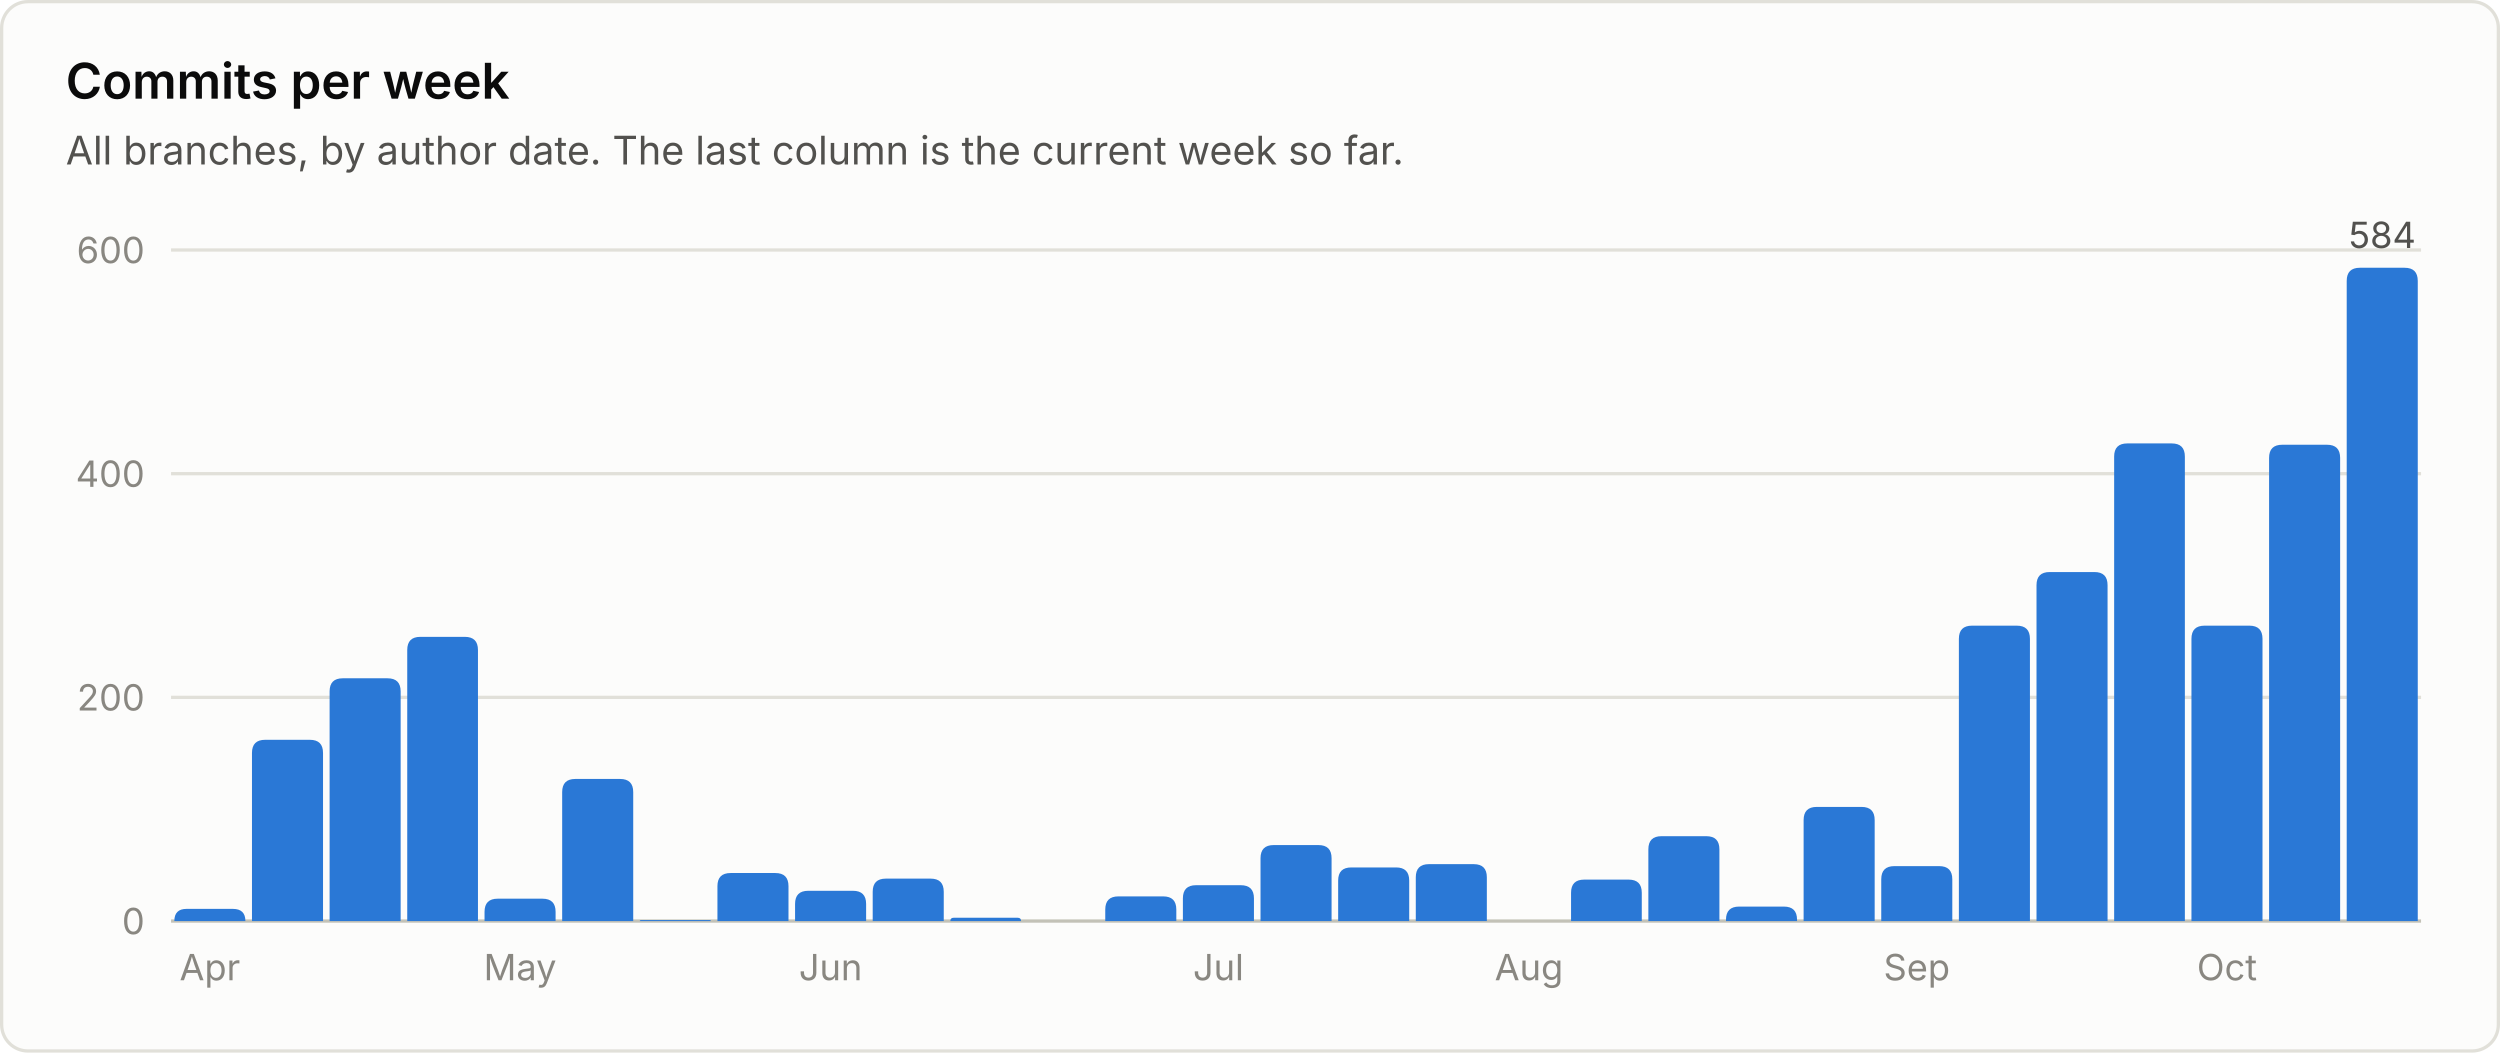
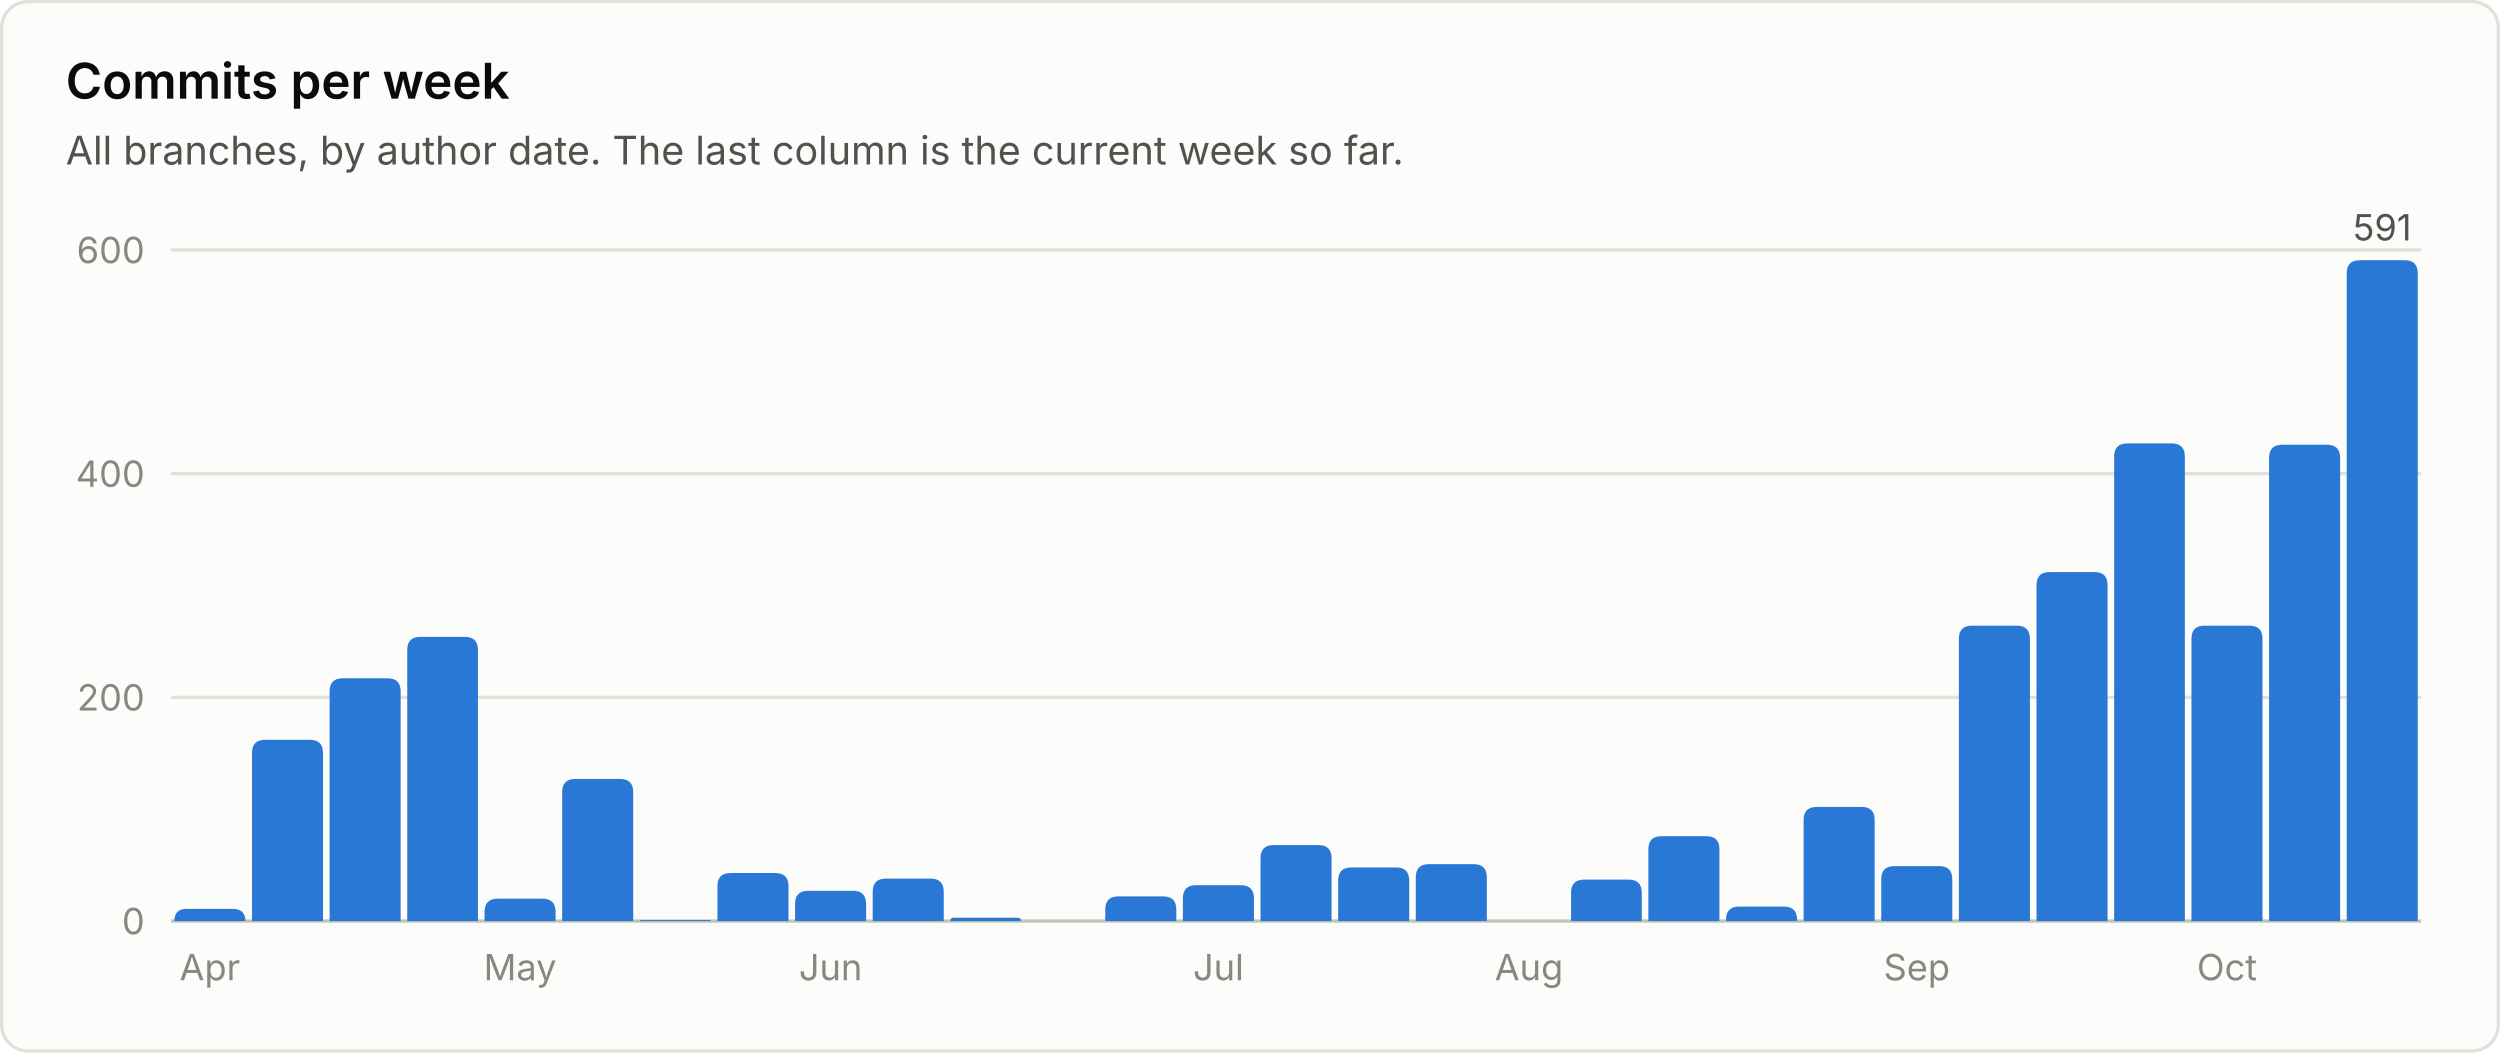
<svg xmlns="http://www.w3.org/2000/svg" viewBox="0 0 760 320" width="760" height="320" role="img" font-family="system-ui, -apple-system, 'Segoe UI', sans-serif">
  <rect x="0.5" y="0.5" width="759" height="319" rx="8" fill="#fcfcfb" stroke="#e1e0d9" />
  <text x="20.0" y="30.0" fill="#0b0b0b" font-size="15" font-weight="600" text-anchor="start">Commits per week</text>
  <text x="20.0" y="50.0" fill="#52514e" font-size="12" font-weight="400" text-anchor="start">All branches, by author date. The last column is the current week so far.</text>
  <line x1="52" y1="280.0" x2="736" y2="280.0" stroke="#c3c2b7" stroke-width="1" />
  <text x="44.0" y="284.0" fill="#898781" font-size="11" font-weight="400" text-anchor="end">0</text>
  <line x1="52" y1="212.0" x2="736" y2="212.0" stroke="#e1e0d9" stroke-width="1" />
  <text x="44.0" y="216.0" fill="#898781" font-size="11" font-weight="400" text-anchor="end">200</text>
  <line x1="52" y1="144.0" x2="736" y2="144.0" stroke="#e1e0d9" stroke-width="1" />
  <text x="44.0" y="148.0" fill="#898781" font-size="11" font-weight="400" text-anchor="end">400</text>
  <line x1="52" y1="76.0" x2="736" y2="76.0" stroke="#e1e0d9" stroke-width="1" />
  <text x="44.0" y="80.0" fill="#898781" font-size="11" font-weight="400" text-anchor="end">600</text>
  <path d="M53.0 280.0 V280.0 Q53.0 276.3 56.7 276.3 H70.8 Q74.6 276.3 74.6 280.0 V280.0 Z" fill="#2a78d6" />
  <text x="63.8" y="298.0" fill="#898781" font-size="11" font-weight="400" text-anchor="middle">Apr</text>
  <path d="M76.6 280.0 V228.9 Q76.6 224.9 80.6 224.9 H94.2 Q98.2 224.9 98.2 228.9 V280.0 Z" fill="#2a78d6" />
  <path d="M100.2 280.0 V210.2 Q100.2 206.2 104.2 206.2 H117.8 Q121.8 206.2 121.8 210.2 V280.0 Z" fill="#2a78d6" />
  <path d="M123.8 280.0 V197.6 Q123.8 193.6 127.8 193.6 H141.3 Q145.3 193.6 145.3 197.6 V280.0 Z" fill="#2a78d6" />
  <path d="M147.3 280.0 V277.2 Q147.3 273.2 151.3 273.2 H164.9 Q168.9 273.2 168.9 277.2 V280.0 Z" fill="#2a78d6" />
  <text x="158.1" y="298.0" fill="#898781" font-size="11" font-weight="400" text-anchor="middle">May</text>
  <path d="M170.9 280.0 V240.8 Q170.9 236.8 174.9 236.8 H188.5 Q192.5 236.8 192.5 240.8 V280.0 Z" fill="#2a78d6" />
  <path d="M194.5 280.0 V280.0 Q194.5 279.7 194.9 279.7 H215.8 Q216.1 279.7 216.1 280.0 V280.0 Z" fill="#2a78d6" />
  <path d="M218.1 280.0 V269.4 Q218.1 265.4 222.1 265.4 H235.7 Q239.7 265.4 239.7 269.4 V280.0 Z" fill="#2a78d6" />
  <path d="M241.7 280.0 V274.8 Q241.7 270.8 245.7 270.8 H259.3 Q263.3 270.8 263.3 274.8 V280.0 Z" fill="#2a78d6" />
  <text x="252.5" y="298.0" fill="#898781" font-size="11" font-weight="400" text-anchor="middle">Jun</text>
  <path d="M265.3 280.0 V271.1 Q265.3 267.1 269.3 267.1 H282.9 Q286.9 267.1 286.9 271.1 V280.0 Z" fill="#2a78d6" />
  <path d="M288.9 280.0 V280.0 Q288.9 279.0 289.9 279.0 H309.4 Q310.4 279.0 310.4 280.0 V280.0 Z" fill="#2a78d6" />
  <path d="M336.0 280.0 V276.5 Q336.0 272.5 340.0 272.5 H353.6 Q357.6 272.5 357.6 276.5 V280.0 Z" fill="#2a78d6" />
  <path d="M359.6 280.0 V273.1 Q359.6 269.1 363.6 269.1 H377.2 Q381.2 269.1 381.2 273.1 V280.0 Z" fill="#2a78d6" />
  <text x="370.4" y="298.0" fill="#898781" font-size="11" font-weight="400" text-anchor="middle">Jul</text>
  <path d="M383.2 280.0 V260.9 Q383.2 256.9 387.2 256.9 H400.8 Q404.8 256.9 404.8 260.9 V280.0 Z" fill="#2a78d6" />
  <path d="M406.8 280.0 V267.7 Q406.8 263.7 410.8 263.7 H424.4 Q428.4 263.7 428.4 267.7 V280.0 Z" fill="#2a78d6" />
  <path d="M430.4 280.0 V266.7 Q430.4 262.7 434.4 262.7 H448.0 Q452.0 262.7 452.0 266.7 V280.0 Z" fill="#2a78d6" />
  <text x="464.8" y="298.0" fill="#898781" font-size="11" font-weight="400" text-anchor="middle">Aug</text>
  <path d="M477.6 280.0 V271.4 Q477.6 267.4 481.6 267.4 H495.1 Q499.1 267.4 499.1 271.4 V280.0 Z" fill="#2a78d6" />
  <path d="M501.1 280.0 V258.2 Q501.1 254.2 505.1 254.2 H518.7 Q522.7 254.2 522.7 258.2 V280.0 Z" fill="#2a78d6" />
  <path d="M524.7 280.0 V279.6 Q524.7 275.6 528.7 275.6 H542.3 Q546.3 275.6 546.3 279.6 V280.0 Z" fill="#2a78d6" />
  <path d="M548.3 280.0 V249.3 Q548.3 245.3 552.3 245.3 H565.9 Q569.9 245.3 569.9 249.3 V280.0 Z" fill="#2a78d6" />
  <path d="M571.9 280.0 V267.3 Q571.9 263.3 575.9 263.3 H589.5 Q593.5 263.3 593.5 267.3 V280.0 Z" fill="#2a78d6" />
  <text x="582.7" y="298.0" fill="#898781" font-size="11" font-weight="400" text-anchor="middle">Sep</text>
  <path d="M595.5 280.0 V194.2 Q595.5 190.2 599.5 190.2 H613.1 Q617.1 190.2 617.1 194.2 V280.0 Z" fill="#2a78d6" />
  <path d="M619.1 280.0 V177.9 Q619.1 173.9 623.1 173.9 H636.7 Q640.7 173.9 640.7 177.9 V280.0 Z" fill="#2a78d6" />
  <path d="M642.7 280.0 V138.8 Q642.7 134.8 646.7 134.8 H660.2 Q664.2 134.8 664.2 138.8 V280.0 Z" fill="#2a78d6" />
  <path d="M666.2 280.0 V194.2 Q666.2 190.2 670.2 190.2 H683.8 Q687.8 190.2 687.8 194.2 V280.0 Z" fill="#2a78d6" />
  <text x="677.0" y="298.0" fill="#898781" font-size="11" font-weight="400" text-anchor="middle">Oct</text>
  <path d="M689.8 280.0 V139.2 Q689.8 135.2 693.8 135.2 H707.4 Q711.4 135.2 711.4 139.2 V280.0 Z" fill="#2a78d6" />
-   <path d="M713.4 280.0 V85.4 Q713.4 81.4 717.4 81.4 H731.0 Q735.0 81.4 735.0 85.4 V280.0 Z" fill="#2a78d6" />
-   <text x="724.2" y="75.4" fill="#52514e" font-size="11" font-weight="400" text-anchor="middle">584</text>
+   <path d="M713.4 280.0 V83.1 Q713.4 79.1 717.4 79.1 H731.0 Q735.0 79.1 735.0 83.1 V280.0 Z" fill="#2a78d6" />
+   <text x="724.2" y="73.1" fill="#52514e" font-size="11" font-weight="400" text-anchor="middle">591</text>
</svg>
